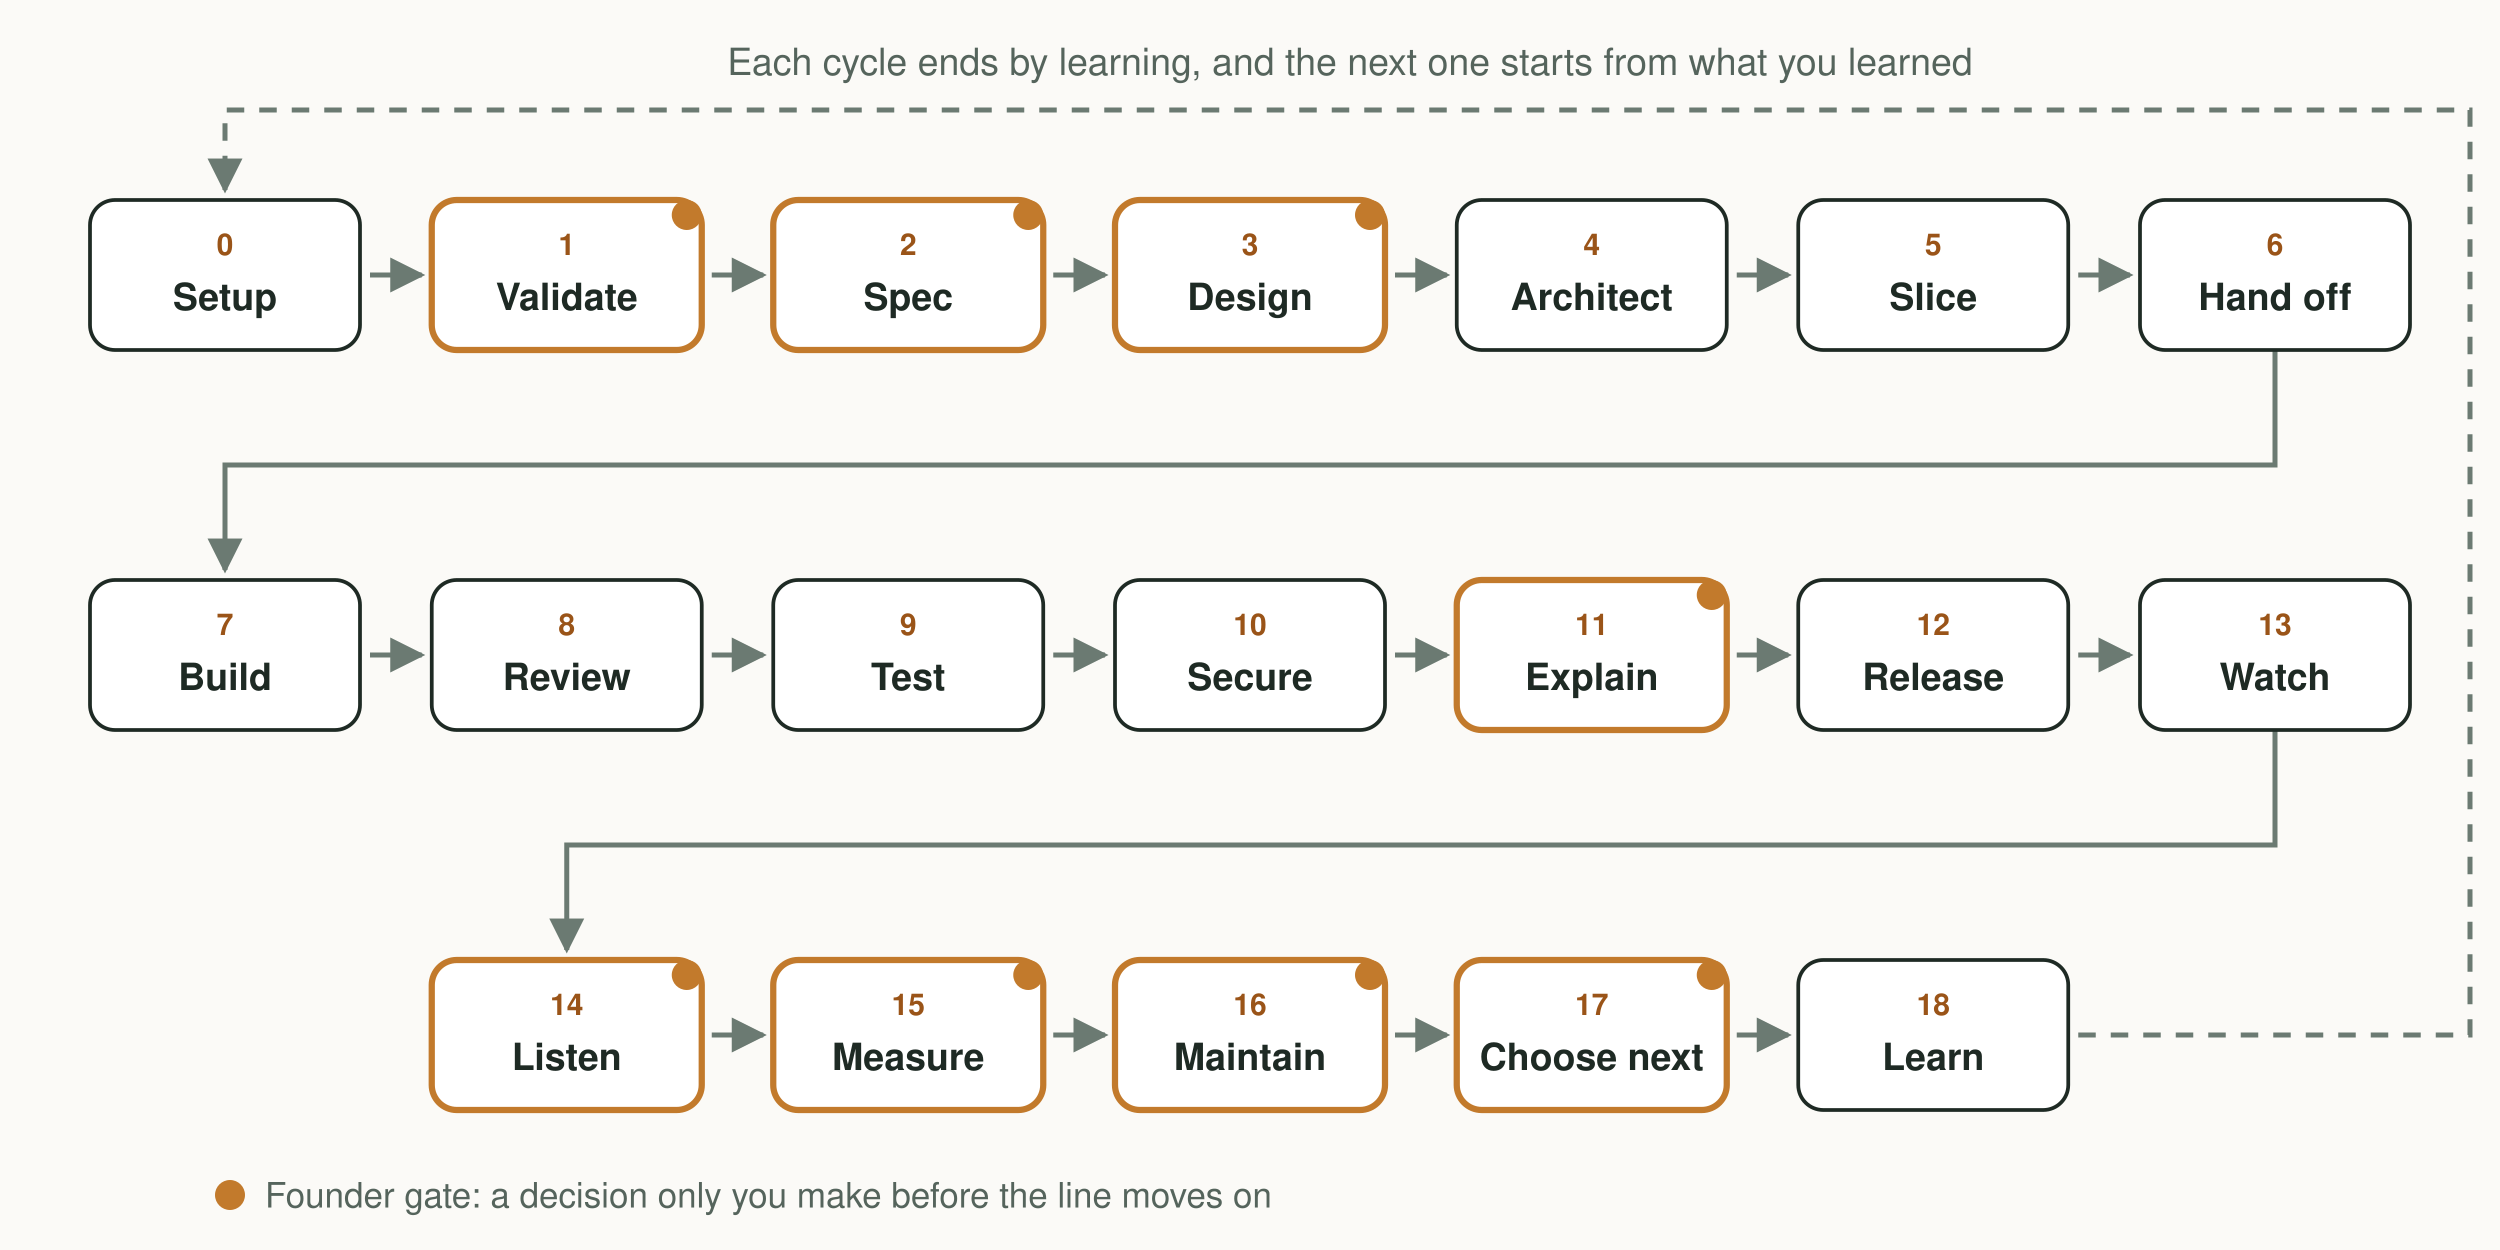
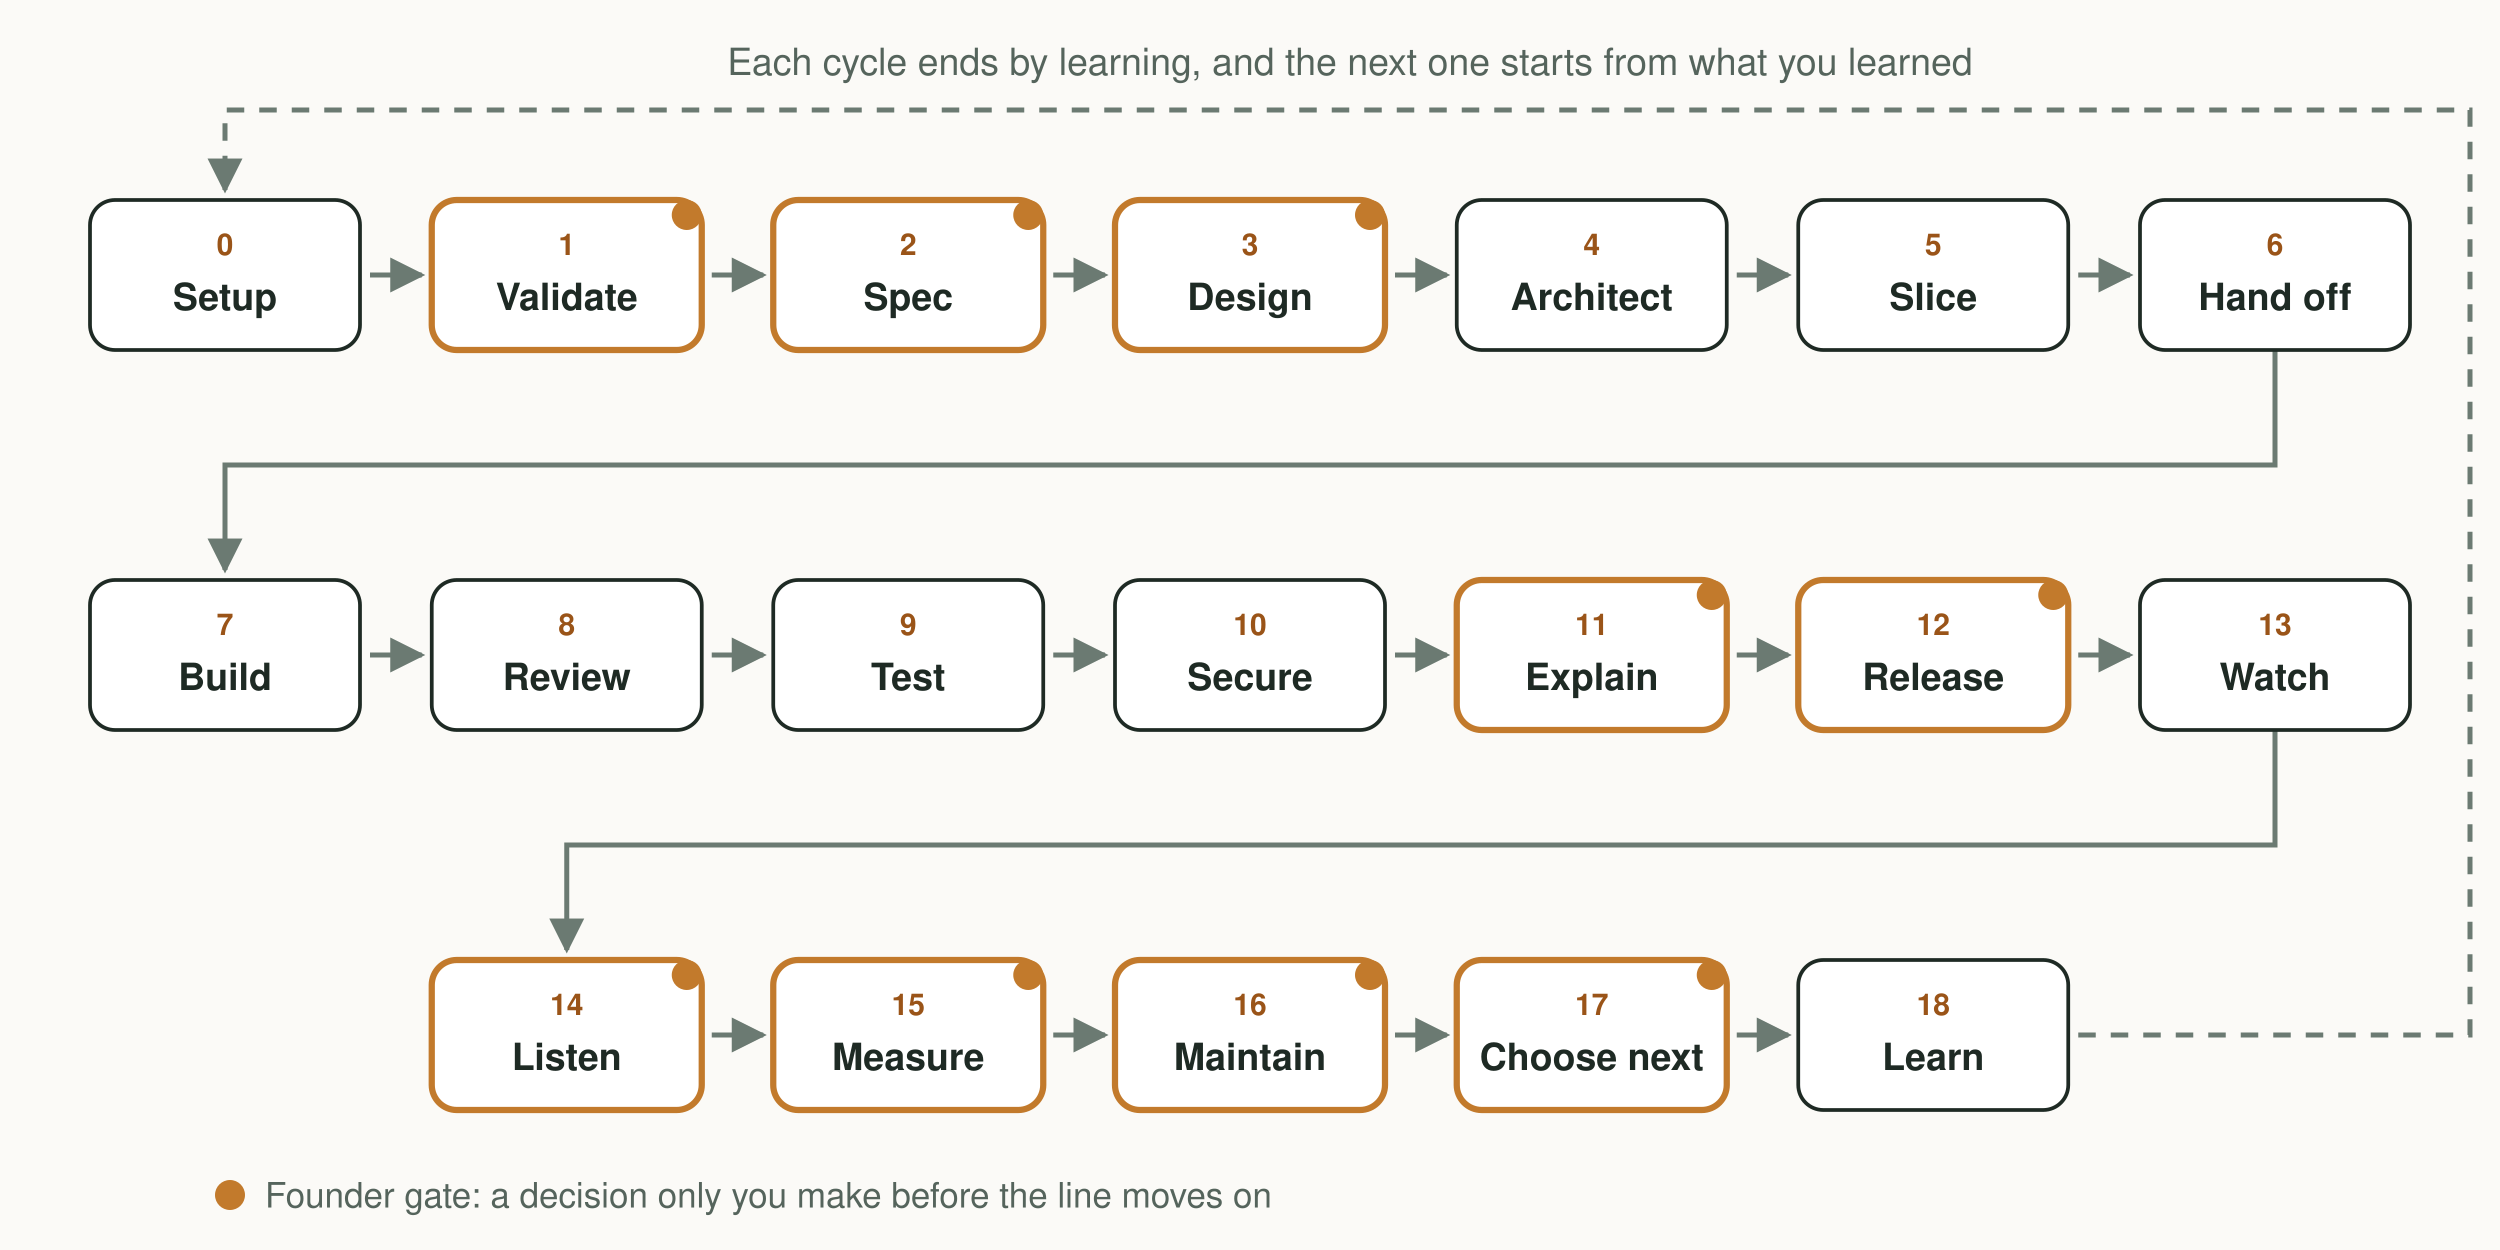
<svg xmlns="http://www.w3.org/2000/svg" viewBox="0 0 1000 500" width="1000" height="500" role="img" aria-labelledby="t d">
  <defs>
    <marker id="ah" viewBox="0 0 10 10" refX="9" refY="5" markerWidth="7" markerHeight="7" orient="auto">
      <path d="M0 0 L10 5 L0 10 z" fill="#6B7A72" />
    </marker>
  </defs>
  <rect width="1000" height="500" fill="#FBFAF7" />
  <line x1="148.0" y1="110" x2="168.7" y2="110" stroke="#6B7A72" stroke-width="2" marker-end="url(#ah)" />
  <line x1="284.7" y1="110" x2="305.3" y2="110" stroke="#6B7A72" stroke-width="2" marker-end="url(#ah)" />
  <line x1="421.3" y1="110" x2="442.0" y2="110" stroke="#6B7A72" stroke-width="2" marker-end="url(#ah)" />
  <line x1="558.0" y1="110" x2="578.7" y2="110" stroke="#6B7A72" stroke-width="2" marker-end="url(#ah)" />
  <line x1="694.7" y1="110" x2="715.3" y2="110" stroke="#6B7A72" stroke-width="2" marker-end="url(#ah)" />
  <line x1="831.3" y1="110" x2="852.0" y2="110" stroke="#6B7A72" stroke-width="2" marker-end="url(#ah)" />
  <line x1="148.0" y1="262" x2="168.7" y2="262" stroke="#6B7A72" stroke-width="2" marker-end="url(#ah)" />
  <line x1="284.7" y1="262" x2="305.3" y2="262" stroke="#6B7A72" stroke-width="2" marker-end="url(#ah)" />
  <line x1="421.3" y1="262" x2="442.0" y2="262" stroke="#6B7A72" stroke-width="2" marker-end="url(#ah)" />
  <line x1="558.0" y1="262" x2="578.7" y2="262" stroke="#6B7A72" stroke-width="2" marker-end="url(#ah)" />
  <line x1="694.7" y1="262" x2="715.3" y2="262" stroke="#6B7A72" stroke-width="2" marker-end="url(#ah)" />
  <line x1="831.3" y1="262" x2="852.0" y2="262" stroke="#6B7A72" stroke-width="2" marker-end="url(#ah)" />
  <line x1="284.7" y1="414" x2="305.3" y2="414" stroke="#6B7A72" stroke-width="2" marker-end="url(#ah)" />
  <line x1="421.3" y1="414" x2="442.0" y2="414" stroke="#6B7A72" stroke-width="2" marker-end="url(#ah)" />
  <line x1="558.0" y1="414" x2="578.7" y2="414" stroke="#6B7A72" stroke-width="2" marker-end="url(#ah)" />
  <line x1="694.7" y1="414" x2="715.3" y2="414" stroke="#6B7A72" stroke-width="2" marker-end="url(#ah)" />
  <path d="M910 140.0 V186 H90 V228.0" fill="none" stroke="#6B7A72" stroke-width="2" marker-end="url(#ah)" />
  <path d="M910 292.0 V338 H226.7 V380.0" fill="none" stroke="#6B7A72" stroke-width="2" marker-end="url(#ah)" />
  <path d="M831.3 414 H988 V44 H90 V76.0" fill="none" stroke="#6B7A72" stroke-width="2" stroke-dasharray="7 6" marker-end="url(#ah)" />
  <text x="540" y="30" text-anchor="middle" font-family="ui-sans-serif, system-ui, -apple-system, 'Segoe UI', Helvetica, Arial, sans-serif" font-size="15" fill="#55645C">Each cycle ends by learning, and the next one starts from what you learned</text>
  <rect x="36.0" y="80.0" width="108" height="60" rx="10" fill="#FFFFFF" stroke="#1E2A24" stroke-width="1.5" />
  <text x="90.0" y="102" text-anchor="middle" font-family="ui-sans-serif, system-ui, -apple-system, 'Segoe UI', Helvetica, Arial, sans-serif" font-size="12" font-weight="700" fill="#9A5418">0</text>
  <text x="90.0" y="124" text-anchor="middle" font-family="ui-sans-serif, system-ui, -apple-system, 'Segoe UI', Helvetica, Arial, sans-serif" font-size="15" font-weight="600" fill="#1E2A24">Setup</text>
  <rect x="172.7" y="80.0" width="108" height="60" rx="10" fill="#FFFFFF" stroke="#C27A2C" stroke-width="2.5" />
  <text x="226.7" y="102" text-anchor="middle" font-family="ui-sans-serif, system-ui, -apple-system, 'Segoe UI', Helvetica, Arial, sans-serif" font-size="12" font-weight="700" fill="#9A5418">1</text>
  <text x="226.7" y="124" text-anchor="middle" font-family="ui-sans-serif, system-ui, -apple-system, 'Segoe UI', Helvetica, Arial, sans-serif" font-size="15" font-weight="600" fill="#1E2A24">Validate</text>
  <circle cx="274.7" cy="86.0" r="6" fill="#C27A2C" />
  <rect x="309.3" y="80.0" width="108" height="60" rx="10" fill="#FFFFFF" stroke="#C27A2C" stroke-width="2.5" />
  <text x="363.3" y="102" text-anchor="middle" font-family="ui-sans-serif, system-ui, -apple-system, 'Segoe UI', Helvetica, Arial, sans-serif" font-size="12" font-weight="700" fill="#9A5418">2</text>
  <text x="363.3" y="124" text-anchor="middle" font-family="ui-sans-serif, system-ui, -apple-system, 'Segoe UI', Helvetica, Arial, sans-serif" font-size="15" font-weight="600" fill="#1E2A24">Spec</text>
  <circle cx="411.3" cy="86.0" r="6" fill="#C27A2C" />
  <rect x="446.0" y="80.0" width="108" height="60" rx="10" fill="#FFFFFF" stroke="#C27A2C" stroke-width="2.5" />
  <text x="500.0" y="102" text-anchor="middle" font-family="ui-sans-serif, system-ui, -apple-system, 'Segoe UI', Helvetica, Arial, sans-serif" font-size="12" font-weight="700" fill="#9A5418">3</text>
  <text x="500.0" y="124" text-anchor="middle" font-family="ui-sans-serif, system-ui, -apple-system, 'Segoe UI', Helvetica, Arial, sans-serif" font-size="15" font-weight="600" fill="#1E2A24">Design</text>
  <circle cx="548.0" cy="86.0" r="6" fill="#C27A2C" />
  <rect x="582.7" y="80.0" width="108" height="60" rx="10" fill="#FFFFFF" stroke="#1E2A24" stroke-width="1.5" />
  <text x="636.7" y="102" text-anchor="middle" font-family="ui-sans-serif, system-ui, -apple-system, 'Segoe UI', Helvetica, Arial, sans-serif" font-size="12" font-weight="700" fill="#9A5418">4</text>
  <text x="636.7" y="124" text-anchor="middle" font-family="ui-sans-serif, system-ui, -apple-system, 'Segoe UI', Helvetica, Arial, sans-serif" font-size="15" font-weight="600" fill="#1E2A24">Architect</text>
  <rect x="719.3" y="80.0" width="108" height="60" rx="10" fill="#FFFFFF" stroke="#1E2A24" stroke-width="1.5" />
  <text x="773.3" y="102" text-anchor="middle" font-family="ui-sans-serif, system-ui, -apple-system, 'Segoe UI', Helvetica, Arial, sans-serif" font-size="12" font-weight="700" fill="#9A5418">5</text>
  <text x="773.3" y="124" text-anchor="middle" font-family="ui-sans-serif, system-ui, -apple-system, 'Segoe UI', Helvetica, Arial, sans-serif" font-size="15" font-weight="600" fill="#1E2A24">Slice</text>
  <rect x="856.0" y="80.0" width="108" height="60" rx="10" fill="#FFFFFF" stroke="#1E2A24" stroke-width="1.5" />
  <text x="910.0" y="102" text-anchor="middle" font-family="ui-sans-serif, system-ui, -apple-system, 'Segoe UI', Helvetica, Arial, sans-serif" font-size="12" font-weight="700" fill="#9A5418">6</text>
  <text x="910.0" y="124" text-anchor="middle" font-family="ui-sans-serif, system-ui, -apple-system, 'Segoe UI', Helvetica, Arial, sans-serif" font-size="15" font-weight="600" fill="#1E2A24">Hand off</text>
  <rect x="36.0" y="232.0" width="108" height="60" rx="10" fill="#FFFFFF" stroke="#1E2A24" stroke-width="1.5" />
  <text x="90.0" y="254" text-anchor="middle" font-family="ui-sans-serif, system-ui, -apple-system, 'Segoe UI', Helvetica, Arial, sans-serif" font-size="12" font-weight="700" fill="#9A5418">7</text>
  <text x="90.0" y="276" text-anchor="middle" font-family="ui-sans-serif, system-ui, -apple-system, 'Segoe UI', Helvetica, Arial, sans-serif" font-size="15" font-weight="600" fill="#1E2A24">Build</text>
  <rect x="172.7" y="232.0" width="108" height="60" rx="10" fill="#FFFFFF" stroke="#1E2A24" stroke-width="1.5" />
  <text x="226.7" y="254" text-anchor="middle" font-family="ui-sans-serif, system-ui, -apple-system, 'Segoe UI', Helvetica, Arial, sans-serif" font-size="12" font-weight="700" fill="#9A5418">8</text>
  <text x="226.7" y="276" text-anchor="middle" font-family="ui-sans-serif, system-ui, -apple-system, 'Segoe UI', Helvetica, Arial, sans-serif" font-size="15" font-weight="600" fill="#1E2A24">Review</text>
  <rect x="309.3" y="232.0" width="108" height="60" rx="10" fill="#FFFFFF" stroke="#1E2A24" stroke-width="1.5" />
  <text x="363.3" y="254" text-anchor="middle" font-family="ui-sans-serif, system-ui, -apple-system, 'Segoe UI', Helvetica, Arial, sans-serif" font-size="12" font-weight="700" fill="#9A5418">9</text>
  <text x="363.3" y="276" text-anchor="middle" font-family="ui-sans-serif, system-ui, -apple-system, 'Segoe UI', Helvetica, Arial, sans-serif" font-size="15" font-weight="600" fill="#1E2A24">Test</text>
  <rect x="446.0" y="232.0" width="108" height="60" rx="10" fill="#FFFFFF" stroke="#1E2A24" stroke-width="1.5" />
  <text x="500.0" y="254" text-anchor="middle" font-family="ui-sans-serif, system-ui, -apple-system, 'Segoe UI', Helvetica, Arial, sans-serif" font-size="12" font-weight="700" fill="#9A5418">10</text>
  <text x="500.0" y="276" text-anchor="middle" font-family="ui-sans-serif, system-ui, -apple-system, 'Segoe UI', Helvetica, Arial, sans-serif" font-size="15" font-weight="600" fill="#1E2A24">Secure</text>
  <rect x="582.7" y="232.0" width="108" height="60" rx="10" fill="#FFFFFF" stroke="#C27A2C" stroke-width="2.5" />
  <text x="636.7" y="254" text-anchor="middle" font-family="ui-sans-serif, system-ui, -apple-system, 'Segoe UI', Helvetica, Arial, sans-serif" font-size="12" font-weight="700" fill="#9A5418">11</text>
  <text x="636.7" y="276" text-anchor="middle" font-family="ui-sans-serif, system-ui, -apple-system, 'Segoe UI', Helvetica, Arial, sans-serif" font-size="15" font-weight="600" fill="#1E2A24">Explain</text>
  <circle cx="684.7" cy="238.0" r="6" fill="#C27A2C" />
-   <rect x="719.3" y="232.0" width="108" height="60" rx="10" fill="#FFFFFF" stroke="#1E2A24" stroke-width="1.5" />
+   <rect x="719.3" y="232.0" width="108" height="60" rx="10" fill="#FFFFFF" stroke="#C27A2C" stroke-width="2.5" />
  <text x="773.3" y="254" text-anchor="middle" font-family="ui-sans-serif, system-ui, -apple-system, 'Segoe UI', Helvetica, Arial, sans-serif" font-size="12" font-weight="700" fill="#9A5418">12</text>
  <text x="773.3" y="276" text-anchor="middle" font-family="ui-sans-serif, system-ui, -apple-system, 'Segoe UI', Helvetica, Arial, sans-serif" font-size="15" font-weight="600" fill="#1E2A24">Release</text>
+   <circle cx="821.3" cy="238.0" r="6" fill="#C27A2C" />
  <rect x="856.0" y="232.0" width="108" height="60" rx="10" fill="#FFFFFF" stroke="#1E2A24" stroke-width="1.5" />
  <text x="910.0" y="254" text-anchor="middle" font-family="ui-sans-serif, system-ui, -apple-system, 'Segoe UI', Helvetica, Arial, sans-serif" font-size="12" font-weight="700" fill="#9A5418">13</text>
  <text x="910.0" y="276" text-anchor="middle" font-family="ui-sans-serif, system-ui, -apple-system, 'Segoe UI', Helvetica, Arial, sans-serif" font-size="15" font-weight="600" fill="#1E2A24">Watch</text>
  <rect x="172.7" y="384.0" width="108" height="60" rx="10" fill="#FFFFFF" stroke="#C27A2C" stroke-width="2.5" />
  <text x="226.7" y="406" text-anchor="middle" font-family="ui-sans-serif, system-ui, -apple-system, 'Segoe UI', Helvetica, Arial, sans-serif" font-size="12" font-weight="700" fill="#9A5418">14</text>
  <text x="226.7" y="428" text-anchor="middle" font-family="ui-sans-serif, system-ui, -apple-system, 'Segoe UI', Helvetica, Arial, sans-serif" font-size="15" font-weight="600" fill="#1E2A24">Listen</text>
  <circle cx="274.7" cy="390.0" r="6" fill="#C27A2C" />
  <rect x="309.3" y="384.0" width="108" height="60" rx="10" fill="#FFFFFF" stroke="#C27A2C" stroke-width="2.5" />
  <text x="363.3" y="406" text-anchor="middle" font-family="ui-sans-serif, system-ui, -apple-system, 'Segoe UI', Helvetica, Arial, sans-serif" font-size="12" font-weight="700" fill="#9A5418">15</text>
  <text x="363.3" y="428" text-anchor="middle" font-family="ui-sans-serif, system-ui, -apple-system, 'Segoe UI', Helvetica, Arial, sans-serif" font-size="15" font-weight="600" fill="#1E2A24">Measure</text>
  <circle cx="411.3" cy="390.0" r="6" fill="#C27A2C" />
  <rect x="446.0" y="384.0" width="108" height="60" rx="10" fill="#FFFFFF" stroke="#C27A2C" stroke-width="2.5" />
  <text x="500.0" y="406" text-anchor="middle" font-family="ui-sans-serif, system-ui, -apple-system, 'Segoe UI', Helvetica, Arial, sans-serif" font-size="12" font-weight="700" fill="#9A5418">16</text>
  <text x="500.0" y="428" text-anchor="middle" font-family="ui-sans-serif, system-ui, -apple-system, 'Segoe UI', Helvetica, Arial, sans-serif" font-size="15" font-weight="600" fill="#1E2A24">Maintain</text>
  <circle cx="548.0" cy="390.0" r="6" fill="#C27A2C" />
  <rect x="582.7" y="384.0" width="108" height="60" rx="10" fill="#FFFFFF" stroke="#C27A2C" stroke-width="2.5" />
  <text x="636.7" y="406" text-anchor="middle" font-family="ui-sans-serif, system-ui, -apple-system, 'Segoe UI', Helvetica, Arial, sans-serif" font-size="12" font-weight="700" fill="#9A5418">17</text>
  <text x="636.7" y="428" text-anchor="middle" font-family="ui-sans-serif, system-ui, -apple-system, 'Segoe UI', Helvetica, Arial, sans-serif" font-size="15" font-weight="600" fill="#1E2A24">Choose next</text>
  <circle cx="684.7" cy="390.0" r="6" fill="#C27A2C" />
  <rect x="719.3" y="384.0" width="108" height="60" rx="10" fill="#FFFFFF" stroke="#1E2A24" stroke-width="1.5" />
  <text x="773.3" y="406" text-anchor="middle" font-family="ui-sans-serif, system-ui, -apple-system, 'Segoe UI', Helvetica, Arial, sans-serif" font-size="12" font-weight="700" fill="#9A5418">18</text>
  <text x="773.3" y="428" text-anchor="middle" font-family="ui-sans-serif, system-ui, -apple-system, 'Segoe UI', Helvetica, Arial, sans-serif" font-size="15" font-weight="600" fill="#1E2A24">Learn</text>
  <circle cx="92" cy="478" r="6" fill="#C27A2C" />
  <text x="106" y="483" font-family="ui-sans-serif, system-ui, -apple-system, 'Segoe UI', Helvetica, Arial, sans-serif" font-size="14" fill="#55645C">Founder gate: a decision only you make before the line moves on</text>
</svg>
